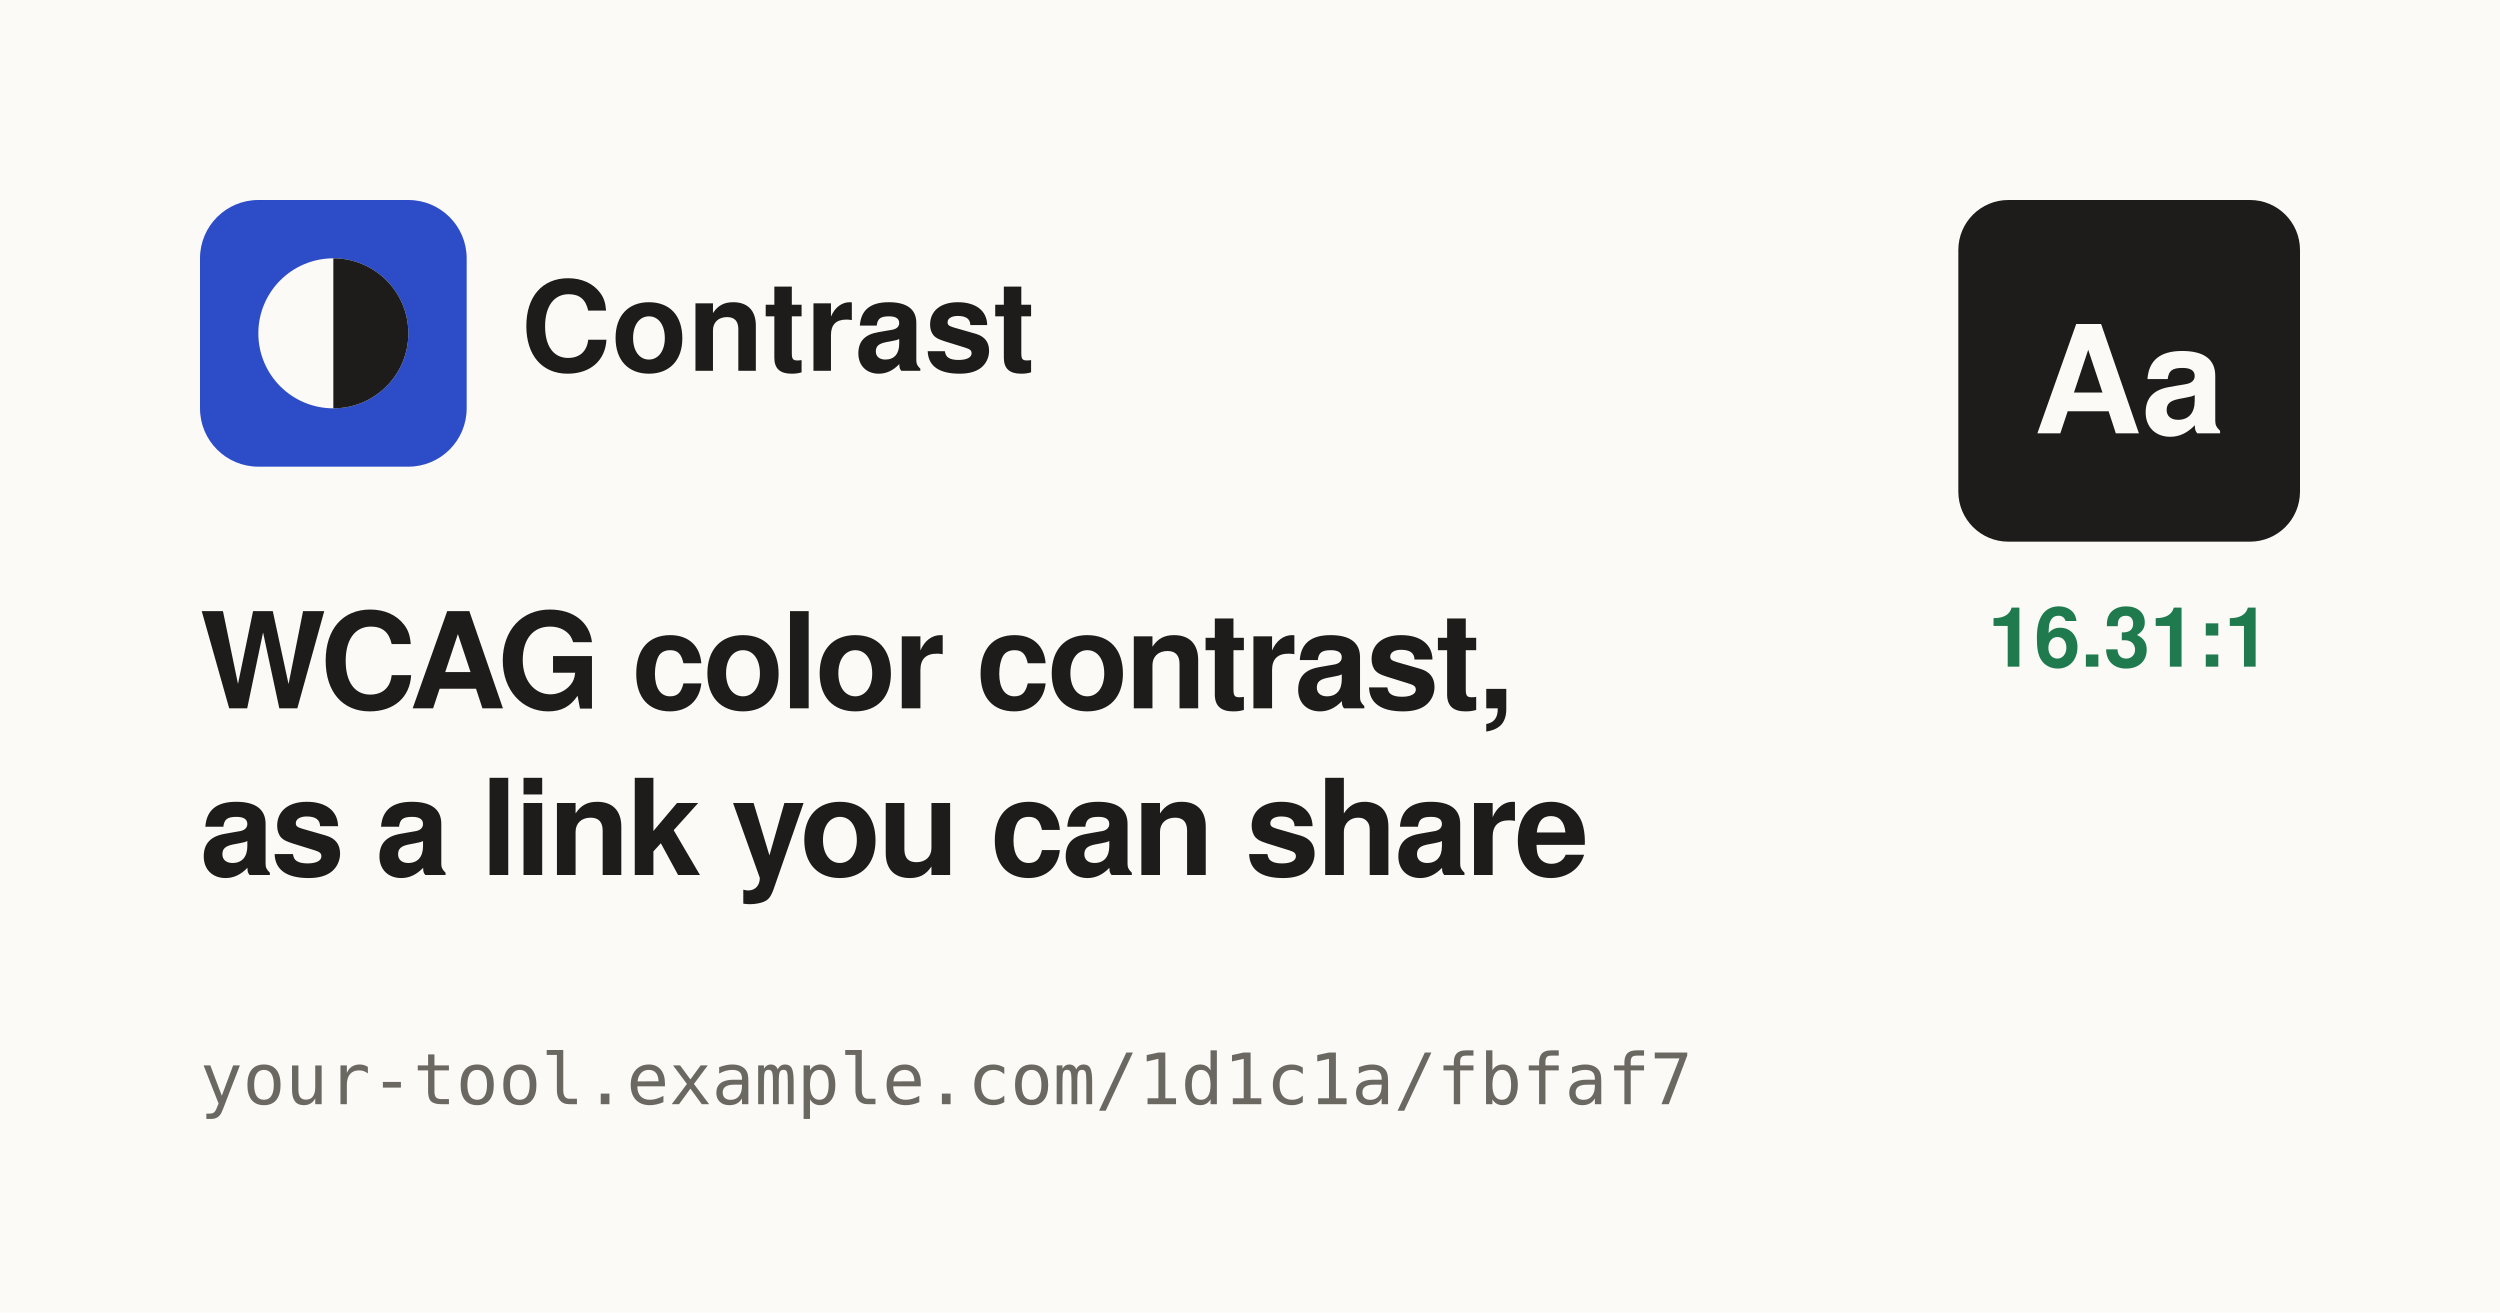
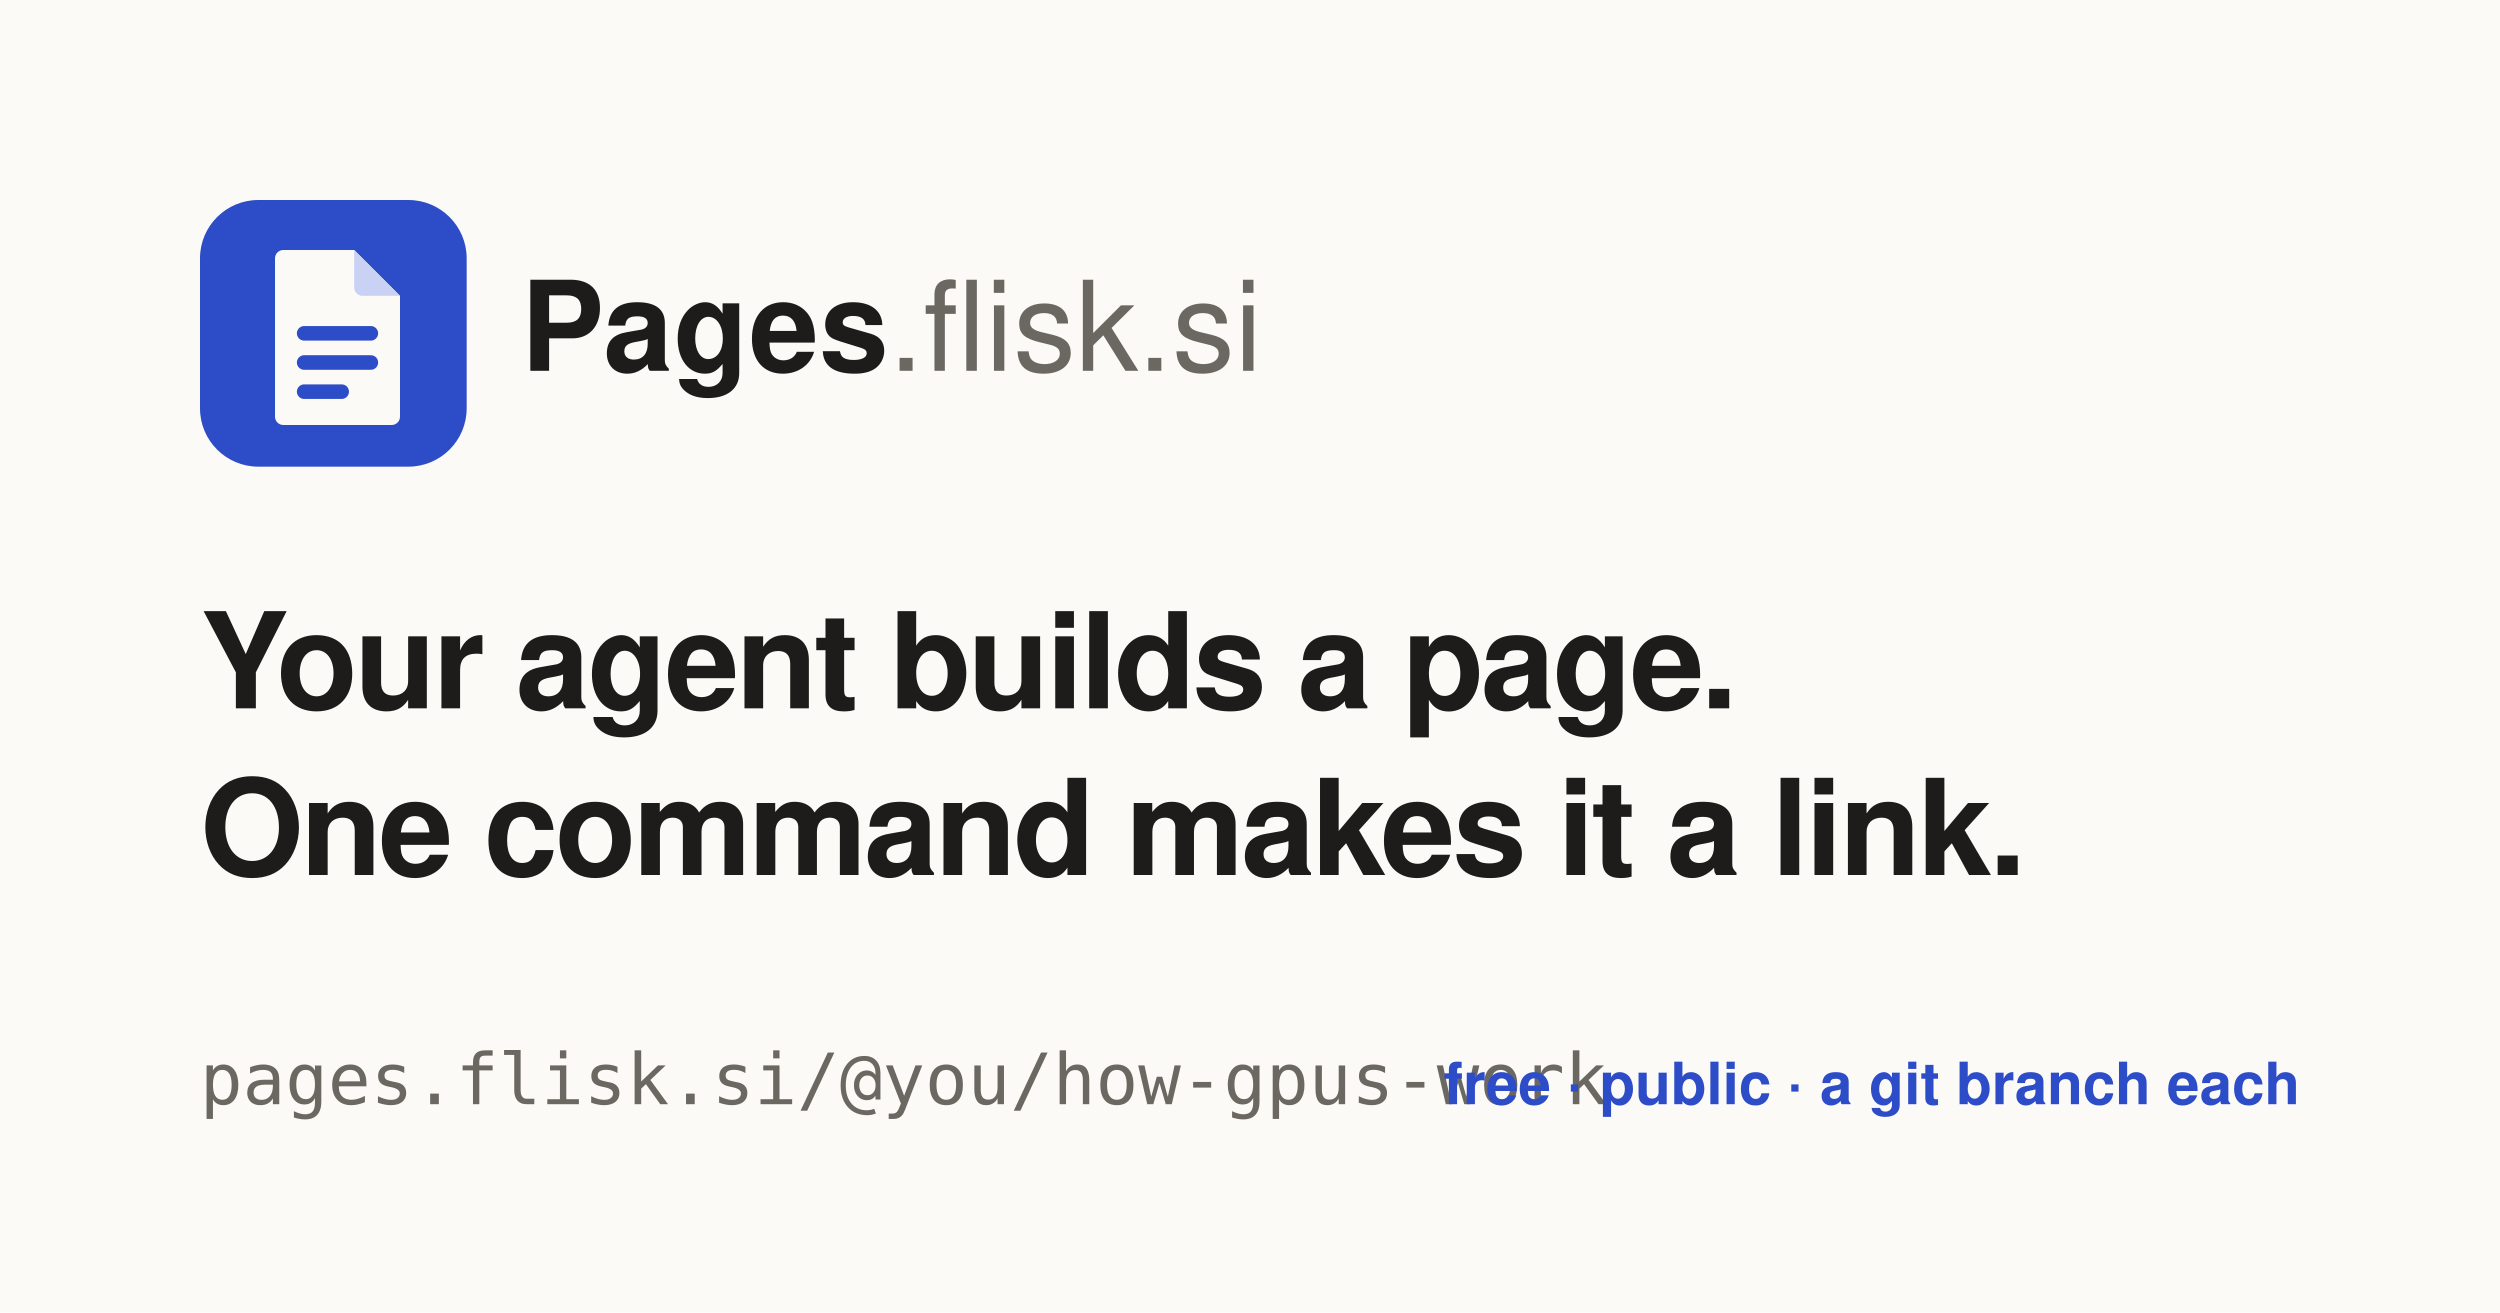
- <svg xmlns="http://www.w3.org/2000/svg" width="1200" height="630" viewBox="0 0 1200 630" role="img" aria-label="Contrast: WCAG color contrast, as a link you can share">
+ <svg xmlns="http://www.w3.org/2000/svg" width="1200" height="630" viewBox="0 0 1200 630" role="img" aria-label="Pages: your agent builds a page, one command makes it a link">
  <rect width="1200" height="630" fill="#fbfaf7" />
  <g transform="translate(96 96) scale(2)">
    <rect width="64" height="64" rx="14" fill="#2d4cc8" />
-     <circle cx="32" cy="32" r="18" fill="#fbfaf7" />
-     <path d="M32 14a18 18 0 0 1 0 36z" fill="#1d1c1a" />
+     <path d="M20 12h17l11 11v29a2 2 0 0 1-2 2H20a2 2 0 0 1-2-2V14a2 2 0 0 1 2-2z" fill="#fbfaf7" />
+     <path d="M37 12v9a2 2 0 0 0 2 2h9z" fill="#c9d2f5" />
+     <path d="M25 32h16M25 39h16M25 46h9" stroke="#2d4cc8" stroke-width="3.5" stroke-linecap="round" />
  </g>
-   <text x="250" y="178" font-family="-apple-system, 'Segoe UI', Helvetica, Arial, sans-serif" font-size="60" font-weight="800" fill="#1d1c1a">Contrast</text>
-   <text x="96" y="340" font-family="-apple-system, 'Segoe UI', Helvetica, Arial, sans-serif" font-size="64" font-weight="800" fill="#1d1c1a" letter-spacing="-1.5">WCAG color contrast,</text>
-   <text x="96" y="420" font-family="-apple-system, 'Segoe UI', Helvetica, Arial, sans-serif" font-size="64" font-weight="800" fill="#1d1c1a" letter-spacing="-1.5">as a link you can share</text>
-   <text x="96" y="530" font-family="ui-monospace, Menlo, monospace" font-size="34" fill="#6b6862">your-tool.example.com/1d1c1a/fbfaf7</text>
-   <g transform="translate(940 96)">
-     <rect width="164" height="164" rx="24" fill="#1d1c1a" />
-     <text x="82" y="112" text-anchor="middle" font-family="-apple-system, 'Segoe UI', Helvetica, Arial, sans-serif" font-size="72" font-weight="800" fill="#fbfaf7">Aa</text>
-   </g>
-   <text x="1022" y="320" text-anchor="middle" font-family="-apple-system, 'Segoe UI', Helvetica, Arial, sans-serif" font-size="40" font-weight="800" fill="#1f7a4d">16.31:1</text>
+   <text x="250" y="178" font-family="-apple-system, 'Segoe UI', Helvetica, Arial, sans-serif" font-size="60" font-weight="800" fill="#1d1c1a">Pages<tspan fill="#6b6862" font-weight="400">.flisk.si</tspan>
+   </text>
+   <text x="96" y="340" font-family="-apple-system, 'Segoe UI', Helvetica, Arial, sans-serif" font-size="64" font-weight="800" fill="#1d1c1a" letter-spacing="-1.5">Your agent builds a page.</text>
+   <text x="96" y="420" font-family="-apple-system, 'Segoe UI', Helvetica, Arial, sans-serif" font-size="64" font-weight="800" fill="#1d1c1a" letter-spacing="-1.5">One command makes it a link.</text>
+   <text x="96" y="530" font-family="ui-monospace, Menlo, monospace" font-size="34" fill="#6b6862">pages.flisk.si/@you/how-gpus-work</text>
+   <text x="1104" y="530" text-anchor="end" font-family="-apple-system, 'Segoe UI', Helvetica, Arial, sans-serif" font-size="28" fill="#2d4cc8" font-weight="700">free · public · a git branch each</text>
</svg>
